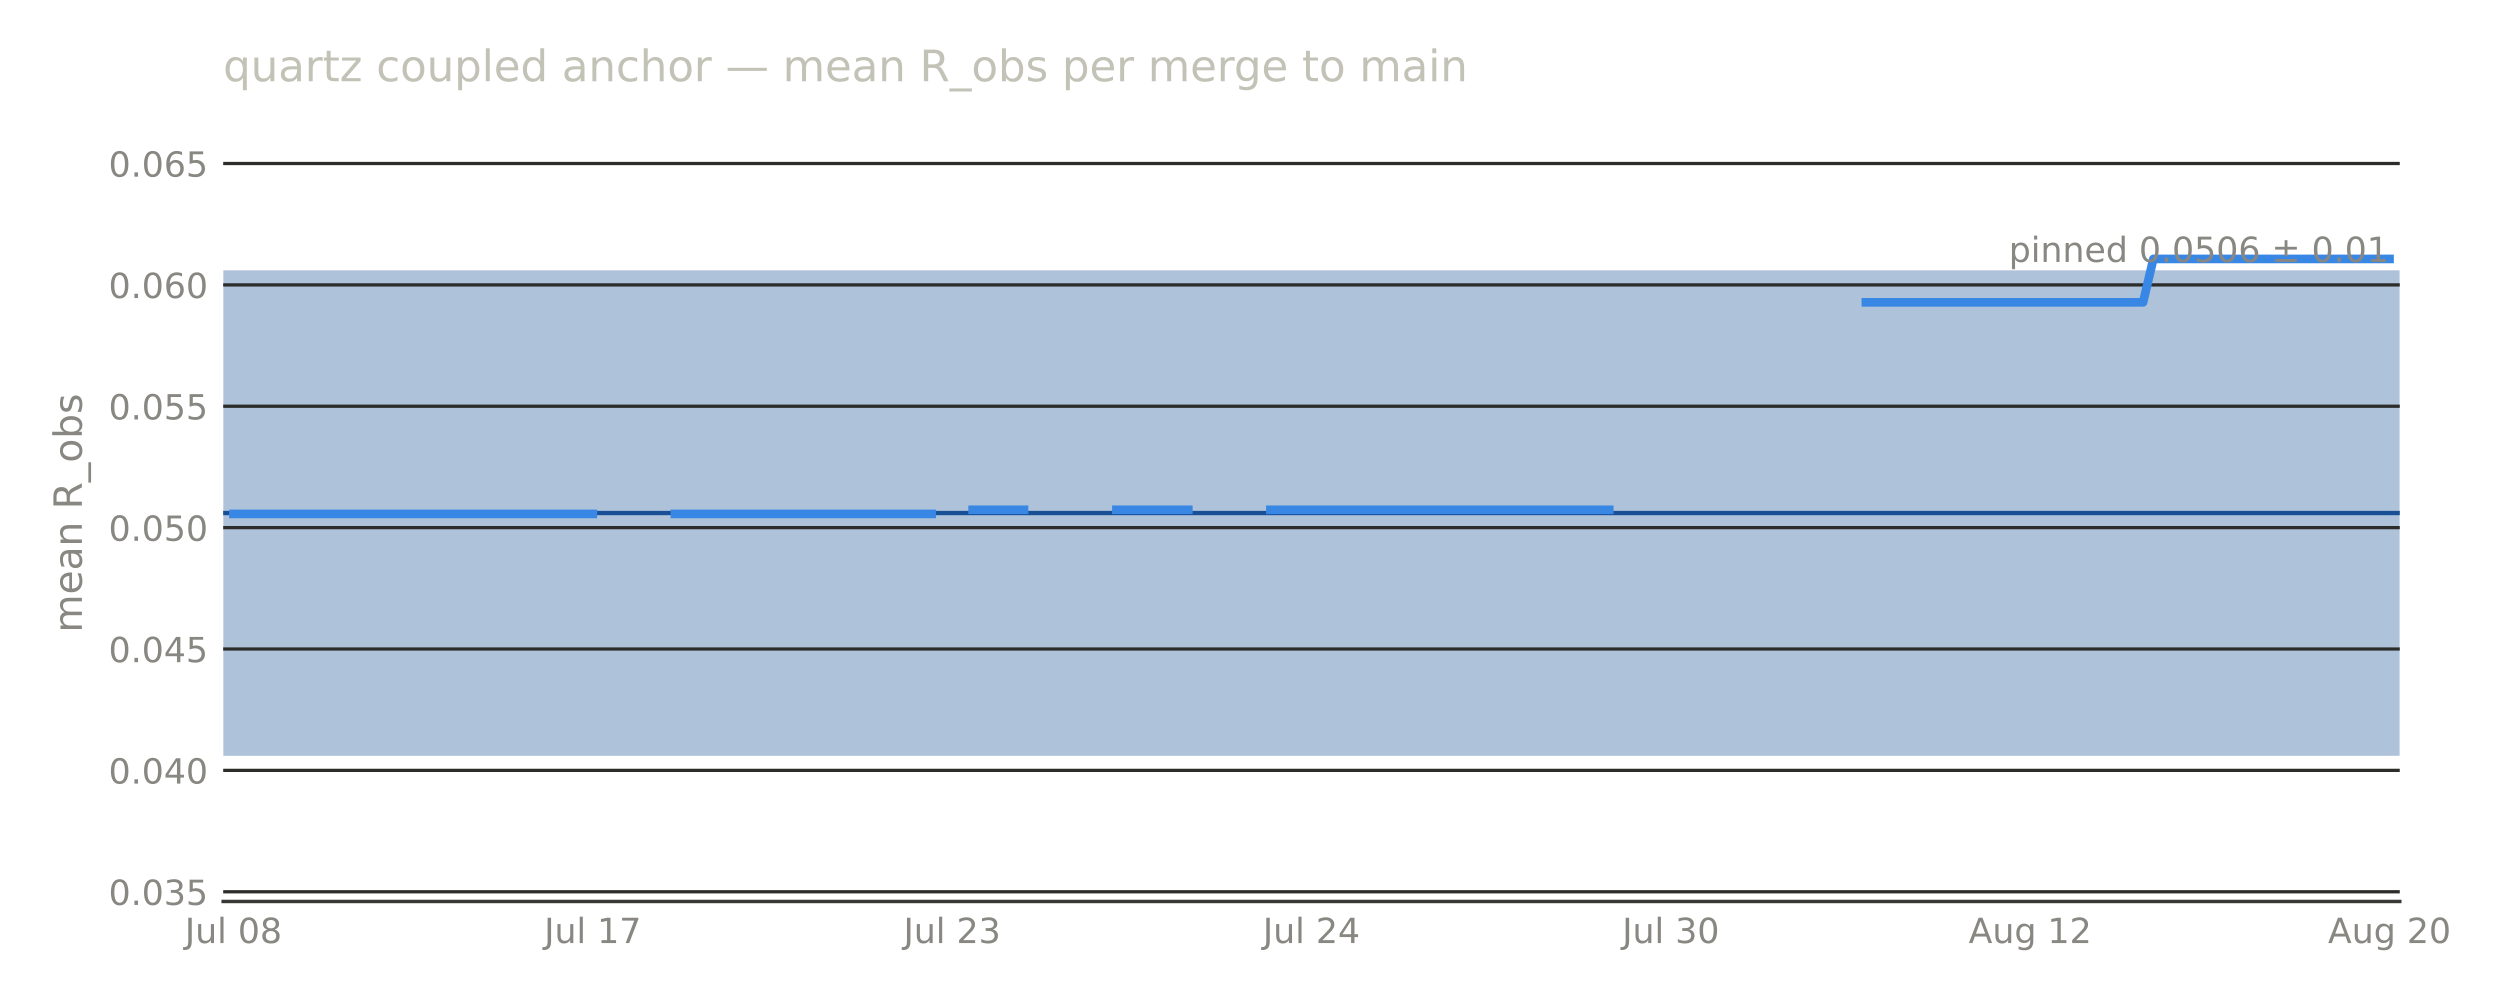
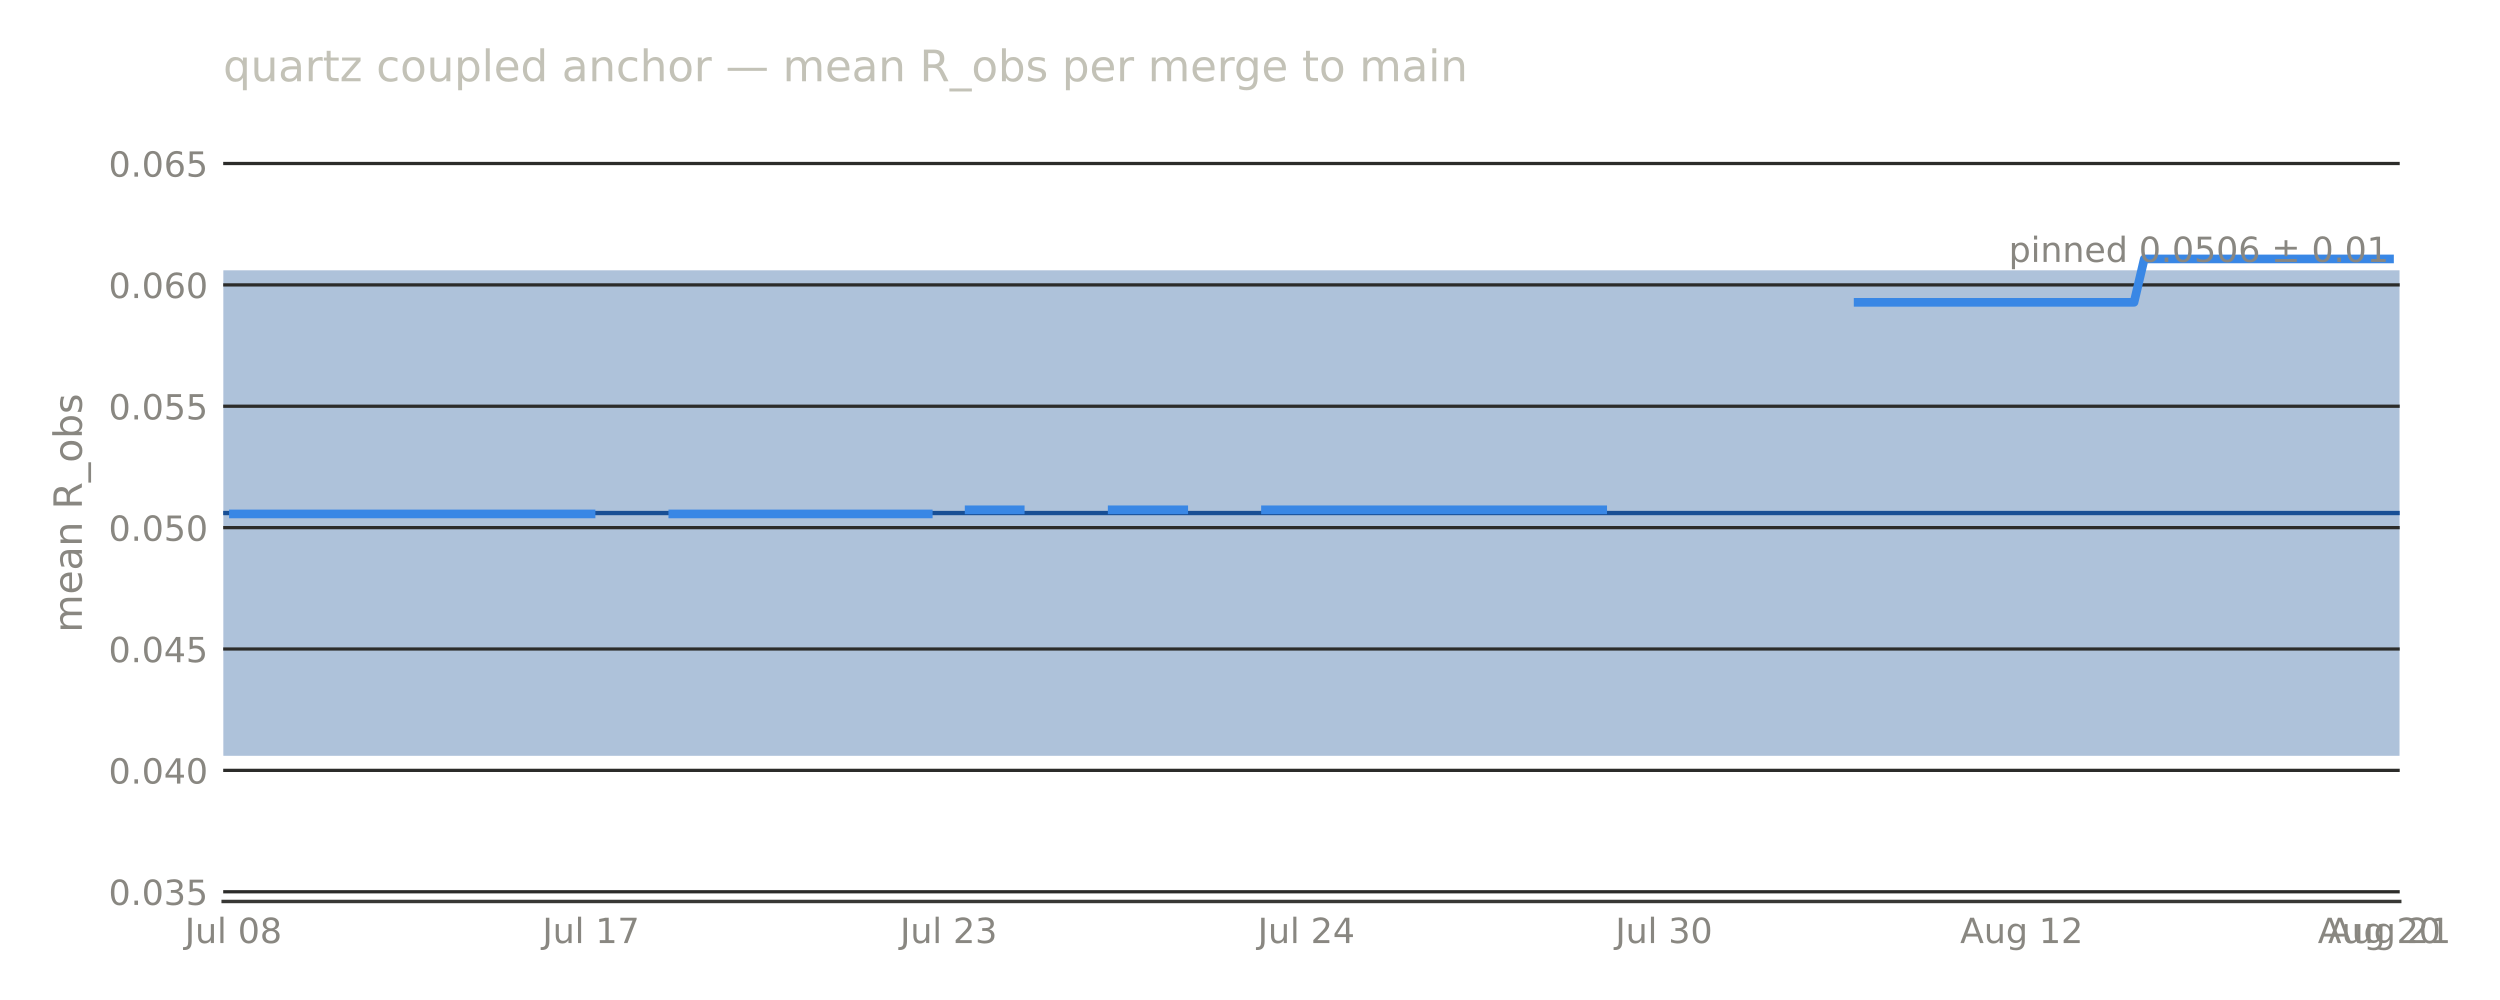
<svg xmlns="http://www.w3.org/2000/svg" width="576pt" height="230.4pt" viewBox="0 0 576 230.4" version="1.1">
  <defs>
    <style type="text/css">*{stroke-linejoin: round; stroke-linecap: butt}</style>
  </defs>
  <g id="figure_1">
    <g id="patch_1">
      <path d="M 0 230.4  L 576 230.4  L 576 0  L 0 0  L 0 230.4  z " style="fill: none; opacity: 0" />
    </g>
    <g id="axes_1">
      <g id="patch_2">
-         <path d="M 51.422 207.698  L 552.906 207.698  L 552.906 28.72  L 51.422 28.72  L 51.422 207.698  z " style="fill: none" />
+         <path d="M 51.422 207.698  L 552.896 207.698  L 552.896 28.72  L 51.422 28.72  L 51.422 207.698  z " style="fill: none" />
      </g>
      <g id="patch_3">
-         <path d="M 51.422 174.14  L 552.906 174.14  L 552.906 62.278  L 51.422 62.278  z " clip-path="url(#p70a9d4bcc7)" style="fill: #184f95; opacity: 0.35" />
+         <path d="M 51.422 174.14  L 552.896 174.14  L 552.896 62.278  L 51.422 62.278  z " clip-path="url(#p1b2c91ebe1)" style="fill: #184f95; opacity: 0.35" />
      </g>
      <g id="matplotlib.axis_1">
        <g id="xtick_1">
          <g id="line2d_1" />
          <g id="text_1">
-             <text style="font-size: 8px; font-family: 'DejaVu Sans', 'Bitstream Vera Sans', 'Computer Modern Sans Serif', 'Lucida Grande', 'Verdana', 'Geneva', 'Lucid', 'Arial', 'Helvetica', 'Avant Garde', sans-serif; text-anchor: middle; fill: #898781" x="53.788" y="217.277" transform="rotate(-0 53.7876 217.2769)">Jul 08</text>
+             <text style="font-size: 8px; font-family: 'DejaVu Sans', 'Bitstream Vera Sans', 'Computer Modern Sans Serif', 'Lucida Grande', 'Verdana', 'Geneva', 'Lucid', 'Arial', 'Helvetica', 'Avant Garde', sans-serif; text-anchor: middle; fill: #898781" x="53.776" y="217.277" transform="rotate(-0 53.77645 217.2769)">Jul 08</text>
          </g>
        </g>
        <g id="xtick_2">
          <g id="line2d_2" />
          <g id="text_2">
-             <text style="font-size: 8px; font-family: 'DejaVu Sans', 'Bitstream Vera Sans', 'Computer Modern Sans Serif', 'Lucida Grande', 'Verdana', 'Geneva', 'Lucid', 'Arial', 'Helvetica', 'Avant Garde', sans-serif; text-anchor: middle; fill: #898781" x="136.58" y="217.277" transform="rotate(-0 136.5797 217.2769)">Jul 17</text>
+             <text style="font-size: 8px; font-family: 'DejaVu Sans', 'Bitstream Vera Sans', 'Computer Modern Sans Serif', 'Lucida Grande', 'Verdana', 'Geneva', 'Lucid', 'Arial', 'Helvetica', 'Avant Garde', sans-serif; text-anchor: middle; fill: #898781" x="136.178" y="217.277" transform="rotate(-0 136.1782 217.2769)">Jul 17</text>
          </g>
        </g>
        <g id="xtick_3">
          <g id="line2d_3" />
          <g id="text_3">
-             <text style="font-size: 8px; font-family: 'DejaVu Sans', 'Bitstream Vera Sans', 'Computer Modern Sans Serif', 'Lucida Grande', 'Verdana', 'Geneva', 'Lucid', 'Arial', 'Helvetica', 'Avant Garde', sans-serif; text-anchor: middle; fill: #898781" x="219.372" y="217.277" transform="rotate(-0 219.3718 217.2769)">Jul 23</text>
+             <text style="font-size: 8px; font-family: 'DejaVu Sans', 'Bitstream Vera Sans', 'Computer Modern Sans Serif', 'Lucida Grande', 'Verdana', 'Geneva', 'Lucid', 'Arial', 'Helvetica', 'Avant Garde', sans-serif; text-anchor: middle; fill: #898781" x="218.58" y="217.277" transform="rotate(-0 218.58 217.2769)">Jul 23</text>
          </g>
        </g>
        <g id="xtick_4">
          <g id="line2d_4" />
          <g id="text_4">
-             <text style="font-size: 8px; font-family: 'DejaVu Sans', 'Bitstream Vera Sans', 'Computer Modern Sans Serif', 'Lucida Grande', 'Verdana', 'Geneva', 'Lucid', 'Arial', 'Helvetica', 'Avant Garde', sans-serif; text-anchor: middle; fill: #898781" x="302.164" y="217.277" transform="rotate(-0 302.1639 217.2769)">Jul 24</text>
+             <text style="font-size: 8px; font-family: 'DejaVu Sans', 'Bitstream Vera Sans', 'Computer Modern Sans Serif', 'Lucida Grande', 'Verdana', 'Geneva', 'Lucid', 'Arial', 'Helvetica', 'Avant Garde', sans-serif; text-anchor: middle; fill: #898781" x="300.982" y="217.277" transform="rotate(-0 300.9818 217.2769)">Jul 24</text>
          </g>
        </g>
        <g id="xtick_5">
          <g id="line2d_5" />
          <g id="text_5">
-             <text style="font-size: 8px; font-family: 'DejaVu Sans', 'Bitstream Vera Sans', 'Computer Modern Sans Serif', 'Lucida Grande', 'Verdana', 'Geneva', 'Lucid', 'Arial', 'Helvetica', 'Avant Garde', sans-serif; text-anchor: middle; fill: #898781" x="384.956" y="217.277" transform="rotate(-0 384.956 217.2769)">Jul 30</text>
+             <text style="font-size: 8px; font-family: 'DejaVu Sans', 'Bitstream Vera Sans', 'Computer Modern Sans Serif', 'Lucida Grande', 'Verdana', 'Geneva', 'Lucid', 'Arial', 'Helvetica', 'Avant Garde', sans-serif; text-anchor: middle; fill: #898781" x="383.384" y="217.277" transform="rotate(-0 383.3836 217.2769)">Jul 30</text>
          </g>
        </g>
        <g id="xtick_6">
          <g id="line2d_6" />
          <g id="text_6">
-             <text style="font-size: 8px; font-family: 'DejaVu Sans', 'Bitstream Vera Sans', 'Computer Modern Sans Serif', 'Lucida Grande', 'Verdana', 'Geneva', 'Lucid', 'Arial', 'Helvetica', 'Avant Garde', sans-serif; text-anchor: middle; fill: #898781" x="467.748" y="217.276" transform="rotate(-0 467.7481 217.2763)">Aug 12</text>
+             <text style="font-size: 8px; font-family: 'DejaVu Sans', 'Bitstream Vera Sans', 'Computer Modern Sans Serif', 'Lucida Grande', 'Verdana', 'Geneva', 'Lucid', 'Arial', 'Helvetica', 'Avant Garde', sans-serif; text-anchor: middle; fill: #898781" x="465.785" y="217.276" transform="rotate(-0 465.7853 217.2763)">Aug 12</text>
          </g>
        </g>
        <g id="xtick_7">
          <g id="line2d_7" />
          <g id="text_7">
-             <text style="font-size: 8px; font-family: 'DejaVu Sans', 'Bitstream Vera Sans', 'Computer Modern Sans Serif', 'Lucida Grande', 'Verdana', 'Geneva', 'Lucid', 'Arial', 'Helvetica', 'Avant Garde', sans-serif; text-anchor: middle; fill: #898781" x="550.54" y="217.276" transform="rotate(-0 550.5402 217.2763)">Aug 20</text>
+             <text style="font-size: 8px; font-family: 'DejaVu Sans', 'Bitstream Vera Sans', 'Computer Modern Sans Serif', 'Lucida Grande', 'Verdana', 'Geneva', 'Lucid', 'Arial', 'Helvetica', 'Avant Garde', sans-serif; text-anchor: middle; fill: #898781" x="548.187" y="217.276" transform="rotate(-0 548.1871 217.2763)">Aug 20</text>
+           </g>
+         </g>
+         <g id="xtick_8">
+           <g id="line2d_8" />
+           <g id="text_8">
+             <text style="font-size: 8px; font-family: 'DejaVu Sans', 'Bitstream Vera Sans', 'Computer Modern Sans Serif', 'Lucida Grande', 'Verdana', 'Geneva', 'Lucid', 'Arial', 'Helvetica', 'Avant Garde', sans-serif; text-anchor: middle; fill: #898781" x="550.541" y="217.276" transform="rotate(-0 550.5414 217.2763)">Aug 21</text>
          </g>
        </g>
      </g>
      <g id="matplotlib.axis_2">
        <g id="ytick_1">
-           <g id="line2d_8">
-             <path d="M 51.422 205.461  L 552.906 205.461  " clip-path="url(#p70a9d4bcc7)" style="fill: none; stroke: #2c2c2a; stroke-width: 0.75; stroke-linecap: square" />
+           <g id="line2d_9">
+             <path d="M 51.422 205.461  L 552.896 205.461  " clip-path="url(#p1b2c91ebe1)" style="fill: none; stroke: #2c2c2a; stroke-width: 0.75; stroke-linecap: square" />
          </g>
-           <g id="line2d_9" />
-           <g id="text_8">
+           <g id="line2d_10" />
+           <g id="text_9">
            <text style="font-size: 8px; font-family: 'DejaVu Sans', 'Bitstream Vera Sans', 'Computer Modern Sans Serif', 'Lucida Grande', 'Verdana', 'Geneva', 'Lucid', 'Arial', 'Helvetica', 'Avant Garde', sans-serif; text-anchor: end; fill: #898781" x="47.922" y="208.5" transform="rotate(-0 47.92211 208.5)">0.035</text>
          </g>
        </g>
        <g id="ytick_2">
-           <g id="line2d_10">
-             <path d="M 51.422 177.496  L 552.906 177.496  " clip-path="url(#p70a9d4bcc7)" style="fill: none; stroke: #2c2c2a; stroke-width: 0.75; stroke-linecap: square" />
+           <g id="line2d_11">
+             <path d="M 51.422 177.496  L 552.896 177.496  " clip-path="url(#p1b2c91ebe1)" style="fill: none; stroke: #2c2c2a; stroke-width: 0.75; stroke-linecap: square" />
          </g>
-           <g id="line2d_11" />
-           <g id="text_9">
+           <g id="line2d_12" />
+           <g id="text_10">
            <text style="font-size: 8px; font-family: 'DejaVu Sans', 'Bitstream Vera Sans', 'Computer Modern Sans Serif', 'Lucida Grande', 'Verdana', 'Geneva', 'Lucid', 'Arial', 'Helvetica', 'Avant Garde', sans-serif; text-anchor: end; fill: #898781" x="47.922" y="180.535" transform="rotate(-0 47.92211 180.5346)">0.040</text>
          </g>
        </g>
        <g id="ytick_3">
-           <g id="line2d_12">
-             <path d="M 51.422 149.53  L 552.906 149.53  " clip-path="url(#p70a9d4bcc7)" style="fill: none; stroke: #2c2c2a; stroke-width: 0.75; stroke-linecap: square" />
+           <g id="line2d_13">
+             <path d="M 51.422 149.53  L 552.896 149.53  " clip-path="url(#p1b2c91ebe1)" style="fill: none; stroke: #2c2c2a; stroke-width: 0.75; stroke-linecap: square" />
          </g>
-           <g id="line2d_13" />
-           <g id="text_10">
+           <g id="line2d_14" />
+           <g id="text_11">
            <text style="font-size: 8px; font-family: 'DejaVu Sans', 'Bitstream Vera Sans', 'Computer Modern Sans Serif', 'Lucida Grande', 'Verdana', 'Geneva', 'Lucid', 'Arial', 'Helvetica', 'Avant Garde', sans-serif; text-anchor: end; fill: #898781" x="47.922" y="152.569" transform="rotate(-0 47.92211 152.5693)">0.045</text>
          </g>
        </g>
        <g id="ytick_4">
-           <g id="line2d_14">
-             <path d="M 51.422 121.565  L 552.906 121.565  " clip-path="url(#p70a9d4bcc7)" style="fill: none; stroke: #2c2c2a; stroke-width: 0.75; stroke-linecap: square" />
+           <g id="line2d_15">
+             <path d="M 51.422 121.565  L 552.896 121.565  " clip-path="url(#p1b2c91ebe1)" style="fill: none; stroke: #2c2c2a; stroke-width: 0.75; stroke-linecap: square" />
          </g>
-           <g id="line2d_15" />
-           <g id="text_11">
+           <g id="line2d_16" />
+           <g id="text_12">
            <text style="font-size: 8px; font-family: 'DejaVu Sans', 'Bitstream Vera Sans', 'Computer Modern Sans Serif', 'Lucida Grande', 'Verdana', 'Geneva', 'Lucid', 'Arial', 'Helvetica', 'Avant Garde', sans-serif; text-anchor: end; fill: #898781" x="47.922" y="124.604" transform="rotate(-0 47.92211 124.604)">0.050</text>
          </g>
        </g>
        <g id="ytick_5">
-           <g id="line2d_16">
-             <path d="M 51.422 93.6  L 552.906 93.6  " clip-path="url(#p70a9d4bcc7)" style="fill: none; stroke: #2c2c2a; stroke-width: 0.75; stroke-linecap: square" />
+           <g id="line2d_17">
+             <path d="M 51.422 93.6  L 552.896 93.6  " clip-path="url(#p1b2c91ebe1)" style="fill: none; stroke: #2c2c2a; stroke-width: 0.75; stroke-linecap: square" />
          </g>
-           <g id="line2d_17" />
-           <g id="text_12">
+           <g id="line2d_18" />
+           <g id="text_13">
            <text style="font-size: 8px; font-family: 'DejaVu Sans', 'Bitstream Vera Sans', 'Computer Modern Sans Serif', 'Lucida Grande', 'Verdana', 'Geneva', 'Lucid', 'Arial', 'Helvetica', 'Avant Garde', sans-serif; text-anchor: end; fill: #898781" x="47.922" y="96.639" transform="rotate(-0 47.92211 96.63863)">0.055</text>
          </g>
        </g>
        <g id="ytick_6">
-           <g id="line2d_18">
-             <path d="M 51.422 65.634  L 552.906 65.634  " clip-path="url(#p70a9d4bcc7)" style="fill: none; stroke: #2c2c2a; stroke-width: 0.75; stroke-linecap: square" />
+           <g id="line2d_19">
+             <path d="M 51.422 65.634  L 552.896 65.634  " clip-path="url(#p1b2c91ebe1)" style="fill: none; stroke: #2c2c2a; stroke-width: 0.75; stroke-linecap: square" />
          </g>
-           <g id="line2d_19" />
-           <g id="text_13">
+           <g id="line2d_20" />
+           <g id="text_14">
            <text style="font-size: 8px; font-family: 'DejaVu Sans', 'Bitstream Vera Sans', 'Computer Modern Sans Serif', 'Lucida Grande', 'Verdana', 'Geneva', 'Lucid', 'Arial', 'Helvetica', 'Avant Garde', sans-serif; text-anchor: end; fill: #898781" x="47.922" y="68.673" transform="rotate(-0 47.92211 68.6733)">0.060</text>
          </g>
        </g>
        <g id="ytick_7">
-           <g id="line2d_20">
-             <path d="M 51.422 37.669  L 552.906 37.669  " clip-path="url(#p70a9d4bcc7)" style="fill: none; stroke: #2c2c2a; stroke-width: 0.75; stroke-linecap: square" />
+           <g id="line2d_21">
+             <path d="M 51.422 37.669  L 552.896 37.669  " clip-path="url(#p1b2c91ebe1)" style="fill: none; stroke: #2c2c2a; stroke-width: 0.75; stroke-linecap: square" />
          </g>
-           <g id="line2d_21" />
-           <g id="text_14">
+           <g id="line2d_22" />
+           <g id="text_15">
            <text style="font-size: 8px; font-family: 'DejaVu Sans', 'Bitstream Vera Sans', 'Computer Modern Sans Serif', 'Lucida Grande', 'Verdana', 'Geneva', 'Lucid', 'Arial', 'Helvetica', 'Avant Garde', sans-serif; text-anchor: end; fill: #898781" x="47.922" y="40.708" transform="rotate(-0 47.92211 40.70797)">0.065</text>
          </g>
        </g>
-         <g id="text_15">
+         <g id="text_16">
          <text style="font-size: 9px; font-family: 'DejaVu Sans', 'Bitstream Vera Sans', 'Computer Modern Sans Serif', 'Lucida Grande', 'Verdana', 'Geneva', 'Lucid', 'Arial', 'Helvetica', 'Avant Garde', sans-serif; text-anchor: middle; fill: #898781" x="18.858" y="118.209" transform="rotate(-90 18.8575 118.2091)">mean R_obs</text>
        </g>
      </g>
-       <g id="line2d_22">
-         <path d="M 51.422 118.209  L 552.906 118.209  " clip-path="url(#p70a9d4bcc7)" style="fill: none; stroke: #184f95; stroke-linecap: square" />
+       <g id="line2d_23">
+         <path d="M 51.422 118.209  L 552.896 118.209  " clip-path="url(#p1b2c91ebe1)" style="fill: none; stroke: #184f95; stroke-linecap: square" />
      </g>
      <g id="patch_4">
-         <path d="M 51.422 207.698  L 552.906 207.698  " style="fill: none; stroke: #383835; stroke-width: 0.8; stroke-linejoin: miter; stroke-linecap: square" />
+         <path d="M 51.422 207.698  L 552.896 207.698  " style="fill: none; stroke: #383835; stroke-width: 0.8; stroke-linejoin: miter; stroke-linecap: square" />
      </g>
-       <g id="line2d_23">
-         <path d="M 53.788 118.409  L 136.58 118.409  M 155.504 118.409  L 214.641 118.409  M 224.103 117.455  L 235.93 117.455  M 257.22 117.455  L 273.778 117.455  M 292.702 117.455  L 370.763 117.455  M 429.9 69.652  L 493.768 69.652  L 496.134 59.661  L 550.54 59.661  L 550.54 59.661  " clip-path="url(#p70a9d4bcc7)" style="fill: none; stroke: #3987e5; stroke-width: 2; stroke-linecap: square" />
-       </g>
-       <g id="text_16">
-         <text style="font-size: 8px; font-family: 'DejaVu Sans', 'Bitstream Vera Sans', 'Computer Modern Sans Serif', 'Lucida Grande', 'Verdana', 'Geneva', 'Lucid', 'Arial', 'Helvetica', 'Avant Garde', sans-serif; text-anchor: end; fill: #898781" x="550.398" y="60.357" transform="rotate(-0 550.3982 60.35652)">pinned 0.0506 ± 0.01</text>
+       <g id="line2d_24">
+         <path d="M 53.776 118.409  L 136.178 118.409  M 155.013 118.409  L 213.871 118.409  M 223.289 117.455  L 235.06 117.455  M 256.249 117.455  L 272.73 117.455  M 291.564 117.455  L 369.258 117.455  M 428.116 69.652  L 491.683 69.652  L 494.037 59.661  L 550.541 59.66  L 550.541 59.66  " clip-path="url(#p1b2c91ebe1)" style="fill: none; stroke: #3987e5; stroke-width: 2; stroke-linecap: square" />
      </g>
      <g id="text_17">
+         <text style="font-size: 8px; font-family: 'DejaVu Sans', 'Bitstream Vera Sans', 'Computer Modern Sans Serif', 'Lucida Grande', 'Verdana', 'Geneva', 'Lucid', 'Arial', 'Helvetica', 'Avant Garde', sans-serif; text-anchor: end; fill: #898781" x="550.388" y="60.357" transform="rotate(-0 550.3884 60.35652)">pinned 0.0506 ± 0.01</text>
+       </g>
+       <g id="text_18">
        <text style="font-size: 10px; font-family: 'DejaVu Sans', 'Bitstream Vera Sans', 'Computer Modern Sans Serif', 'Lucida Grande', 'Verdana', 'Geneva', 'Lucid', 'Arial', 'Helvetica', 'Avant Garde', sans-serif; text-anchor: start; fill: #c3c2b7" x="51.422" y="18.72" transform="rotate(-0 51.42211 18.72)">quartz coupled anchor — mean R_obs per merge to main</text>
      </g>
    </g>
  </g>
  <defs>
-     <clipPath id="p70a9d4bcc7">
-       <rect x="51.422" y="28.72" width="501.484" height="178.978" />
+     <clipPath id="p1b2c91ebe1">
+       <rect x="51.422" y="28.72" width="501.474" height="178.978" />
    </clipPath>
  </defs>
</svg>
